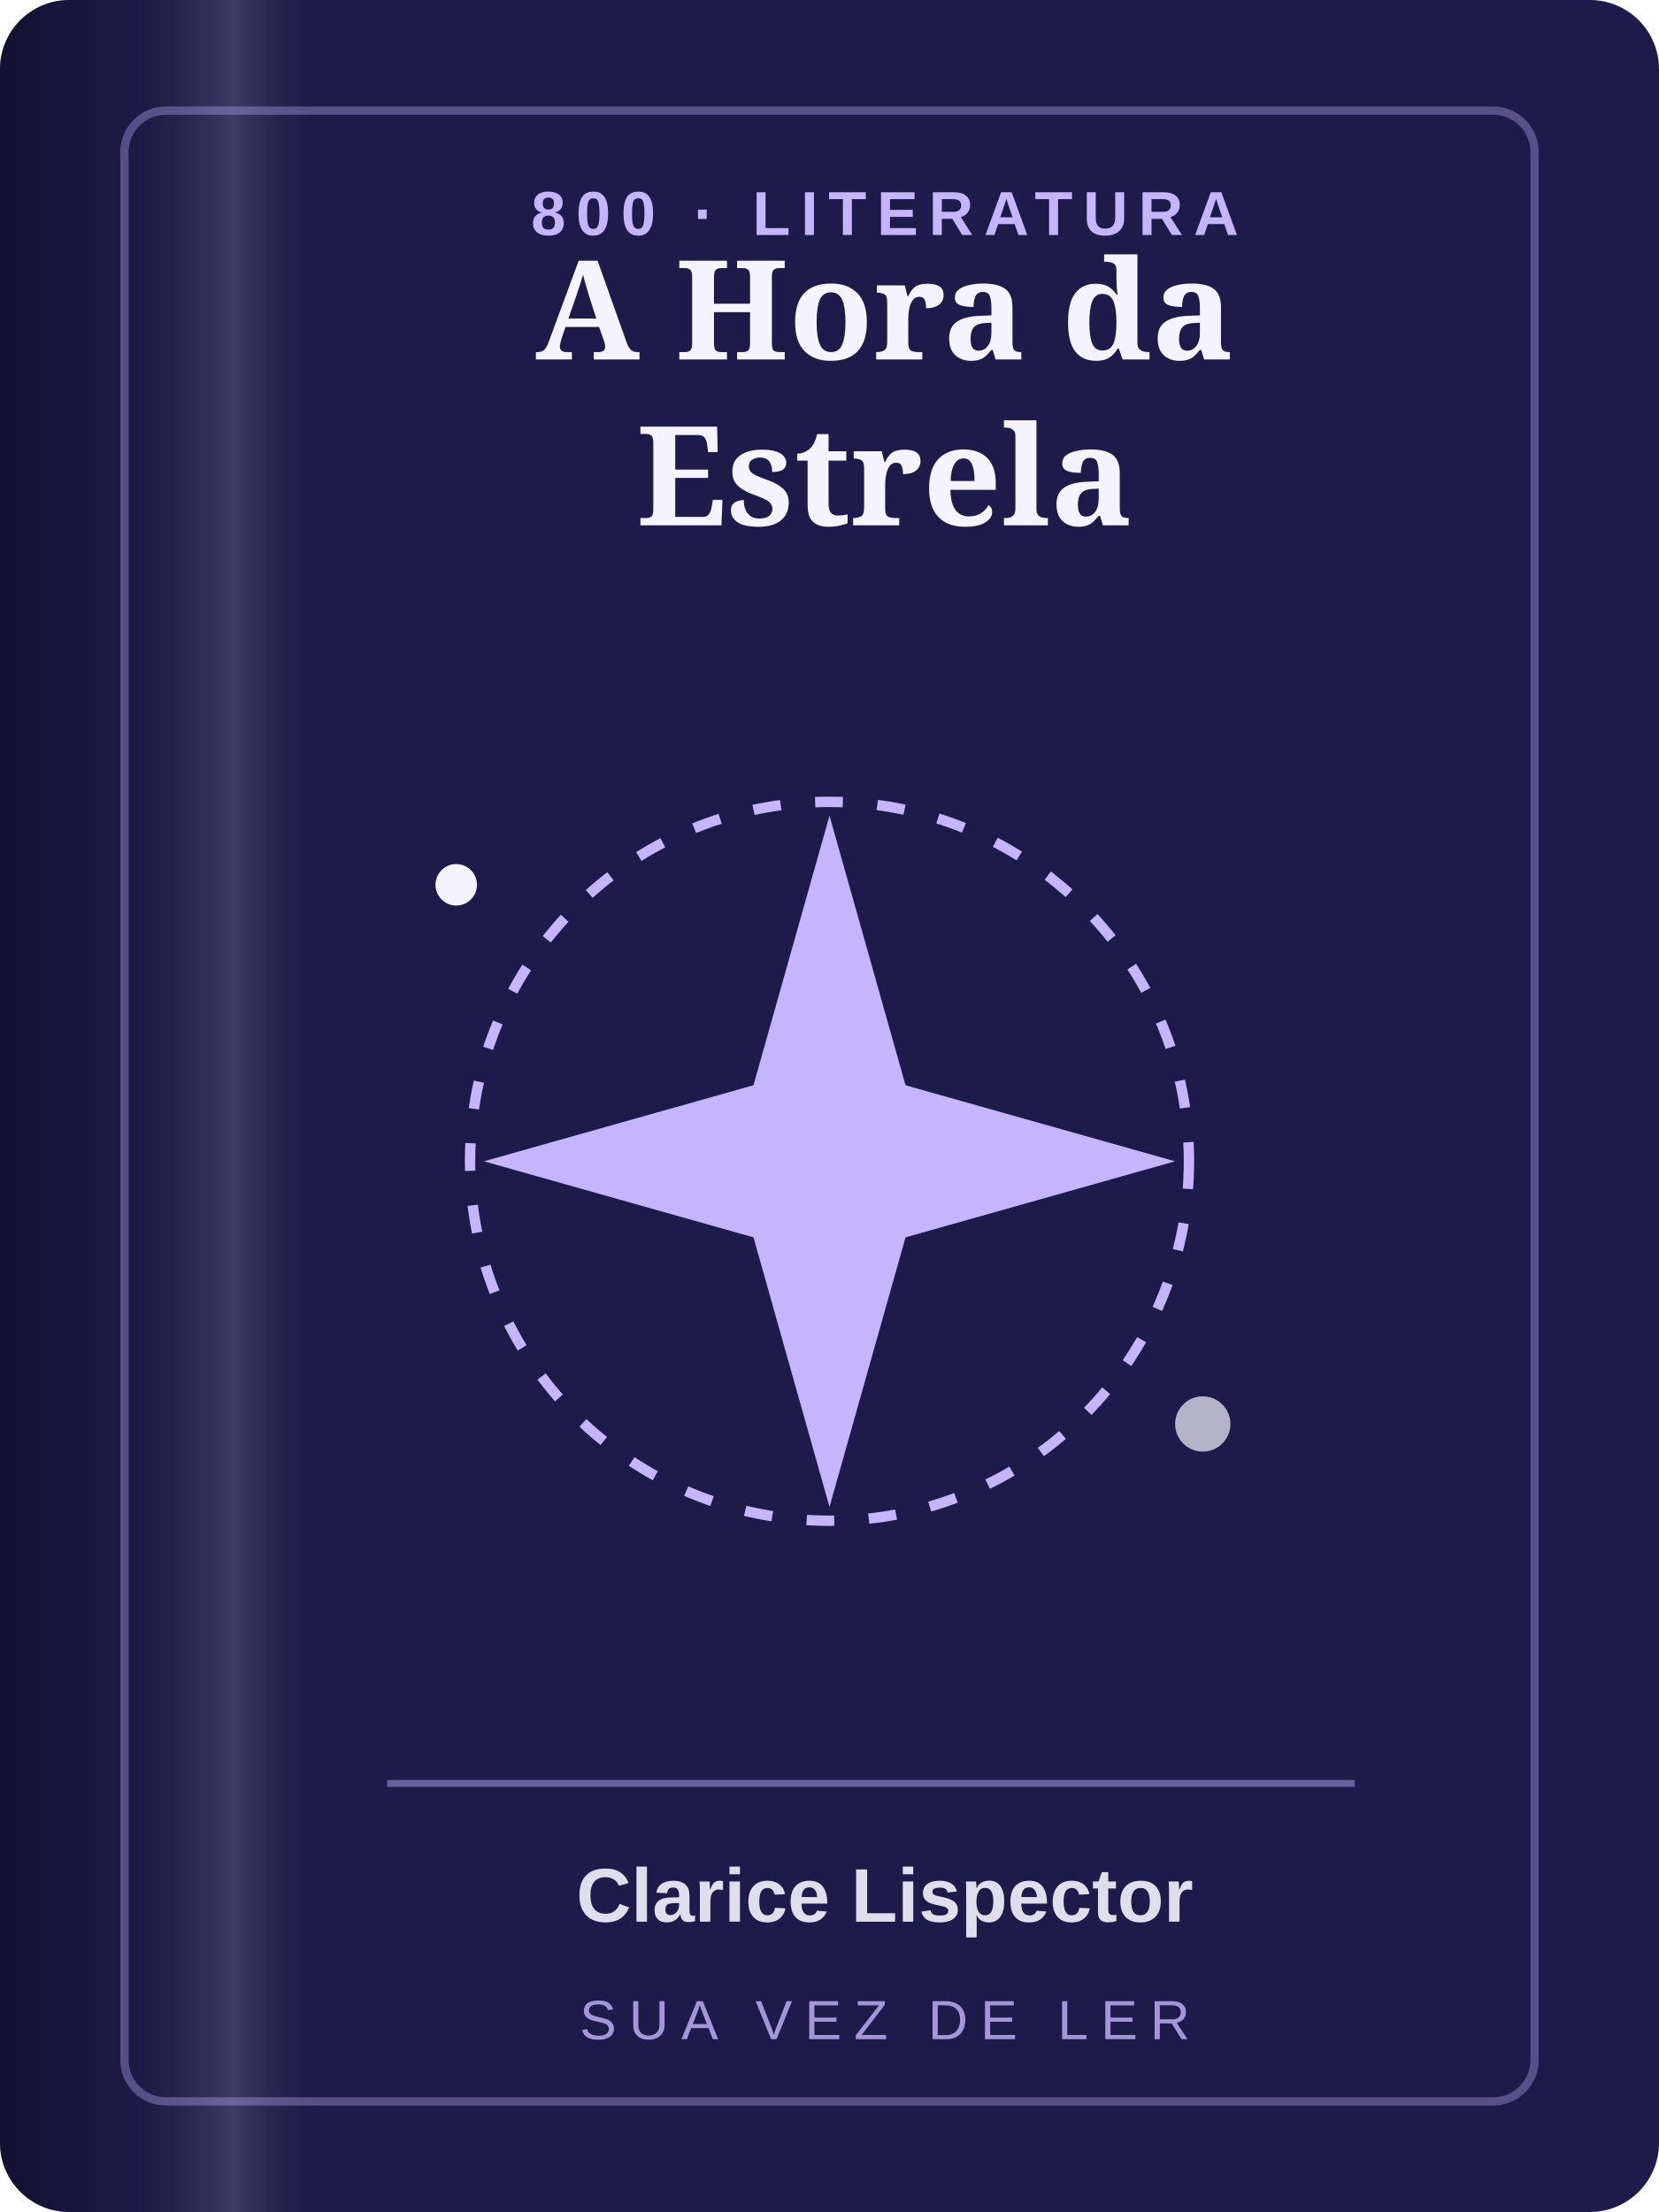
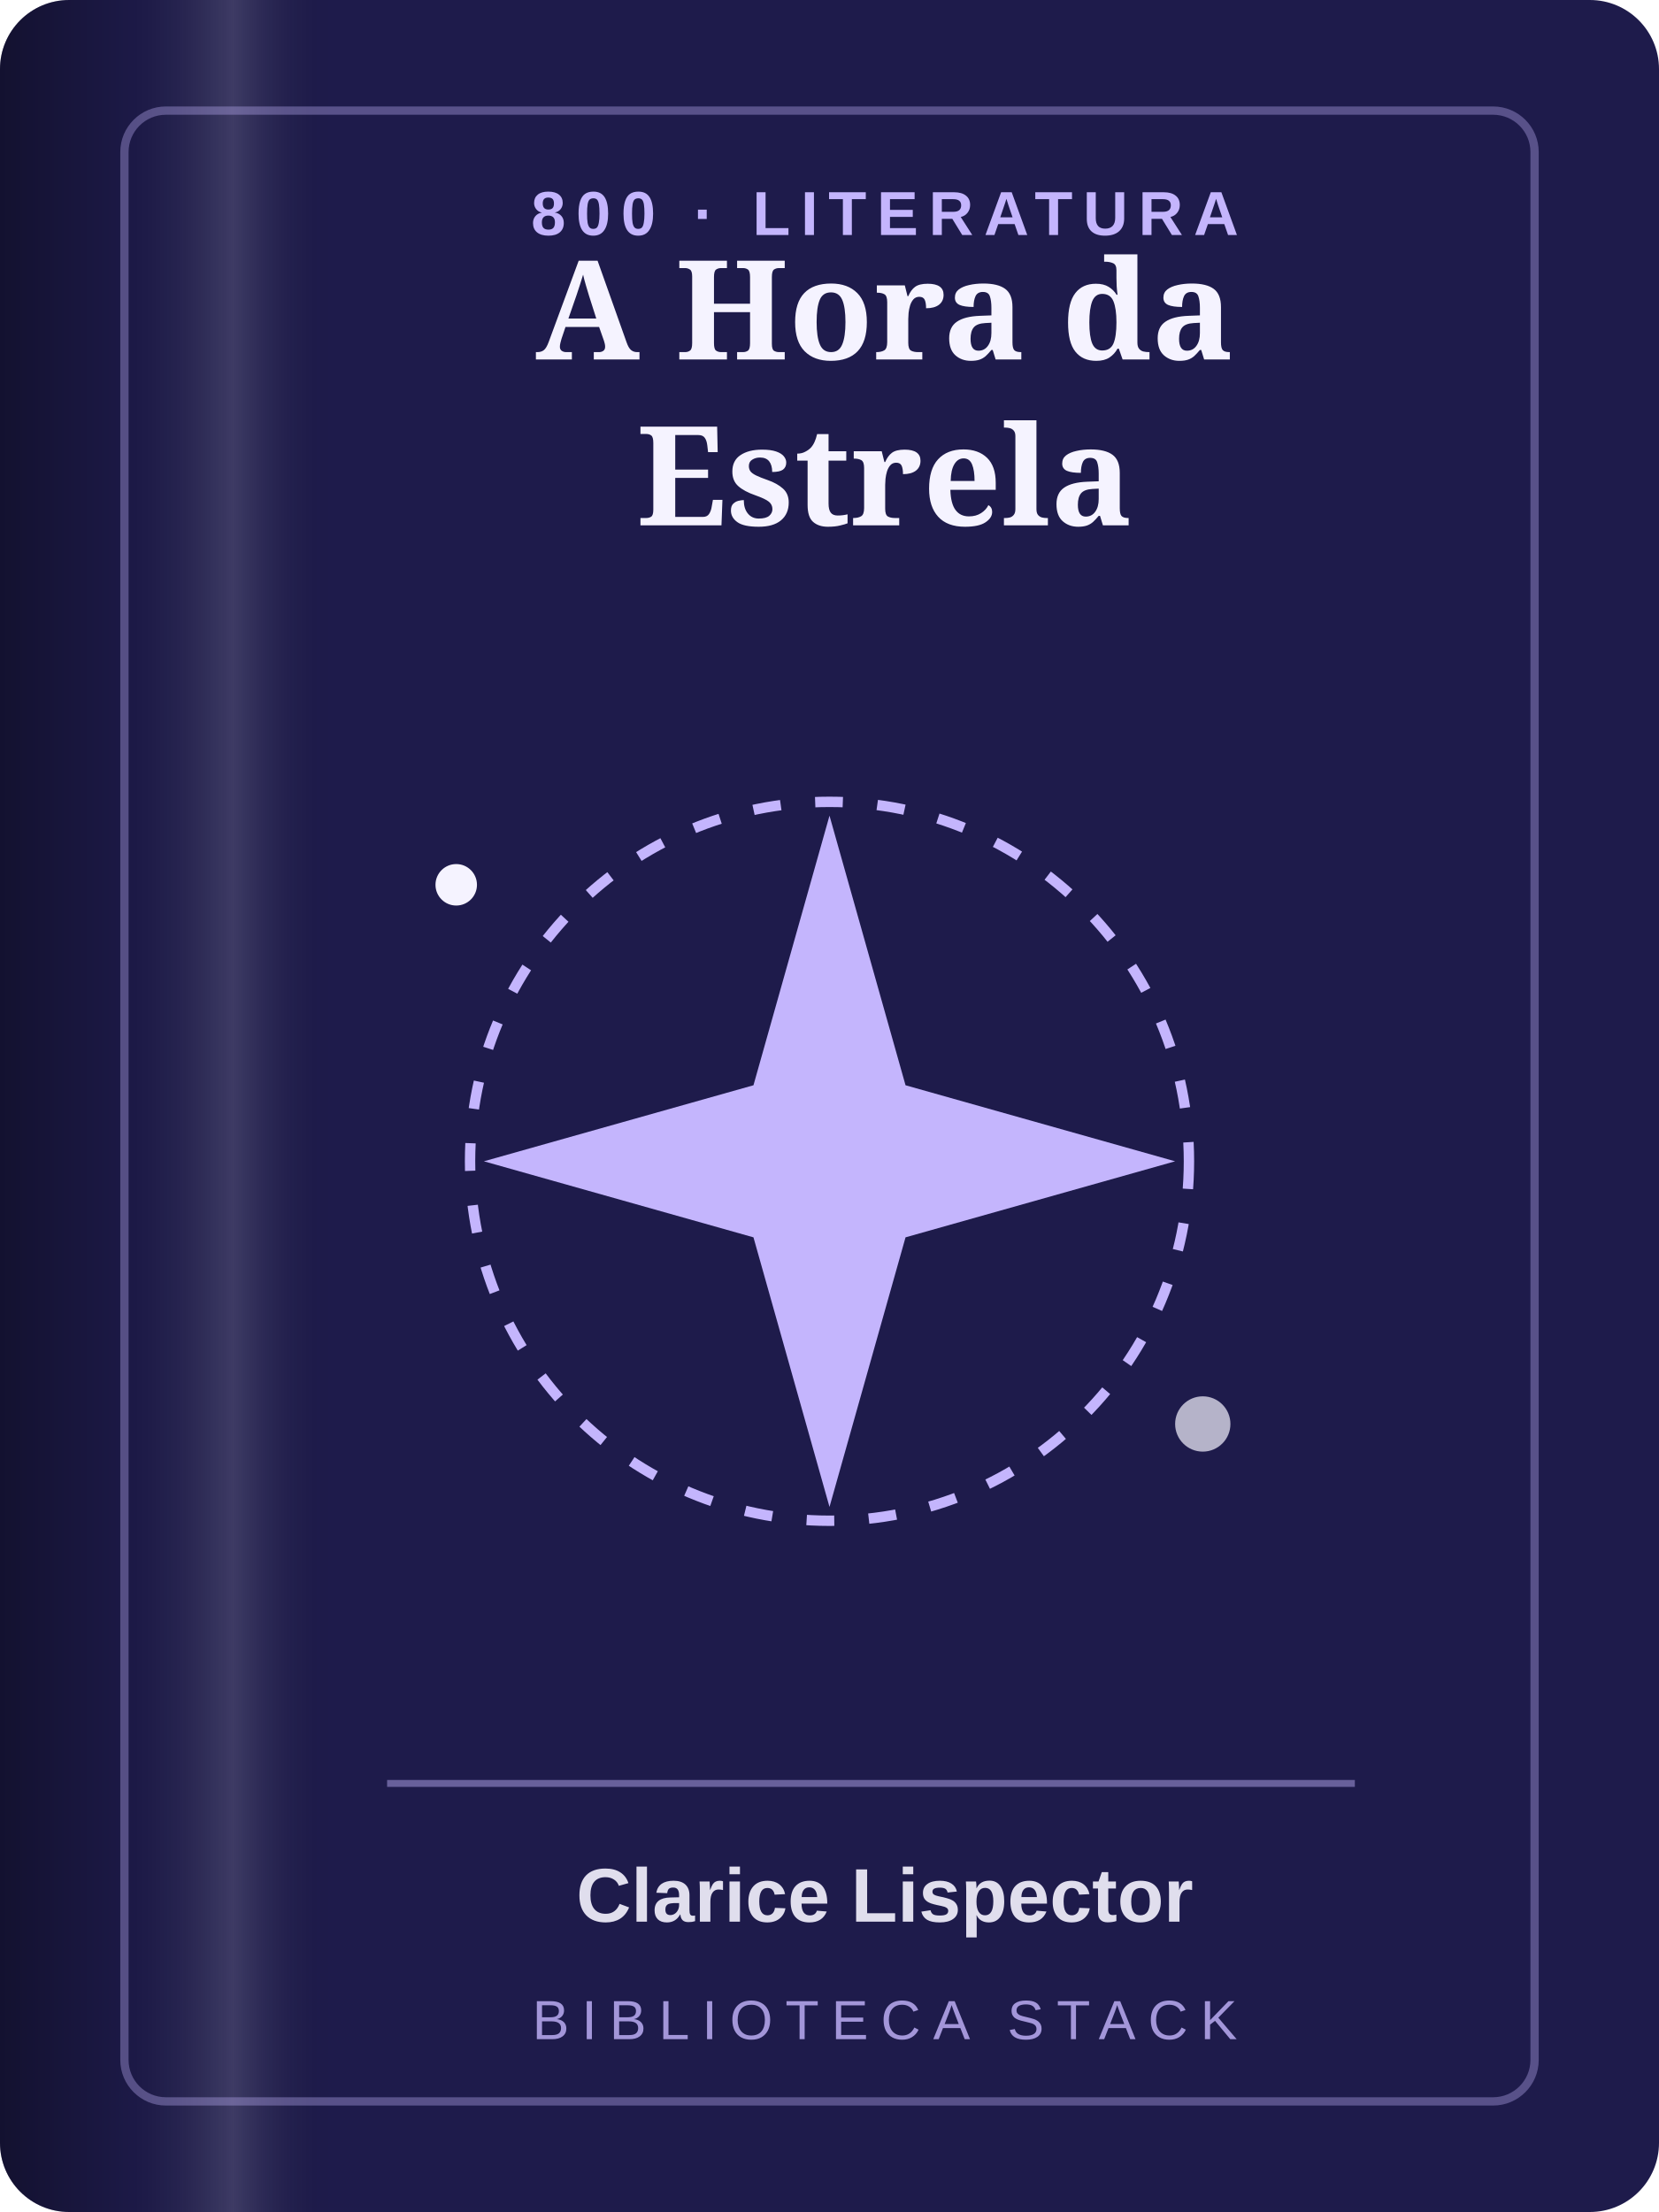
<svg xmlns="http://www.w3.org/2000/svg" viewBox="0 0 240 320" width="240" height="320">
  <defs>
    <linearGradient id="spine3" x1="0" y1="0" x2="1" y2="0">
      <stop offset="0%" stop-color="#000000" stop-opacity="0.36" />
      <stop offset="8%" stop-color="#000000" stop-opacity="0.06" />
      <stop offset="14%" stop-color="#FFFFFF" stop-opacity="0.14" />
      <stop offset="20%" stop-color="#000000" stop-opacity="0" />
    </linearGradient>
  </defs>
  <rect width="240" height="320" rx="10" fill="#1E1B4B" />
  <rect width="240" height="320" rx="10" fill="url(#spine3)" />
  <rect x="18" y="16" width="204" height="288" rx="6" fill="none" stroke="#C4B5FD" stroke-opacity="0.35" stroke-width="1.2" />
  <text x="128" y="34" text-anchor="middle" font-family="Arial, sans-serif" font-size="9" font-weight="700" letter-spacing="1.5" fill="#C4B5FD">800 · LITERATURA</text>
  <text x="128" y="52" text-anchor="middle" font-family="Georgia, serif" font-weight="700" font-size="20" fill="#F5F3FF">A Hora da</text>
  <text x="128" y="76" text-anchor="middle" font-family="Georgia, serif" font-weight="700" font-size="20" fill="#F5F3FF">Estrela</text>
  <circle cx="120" cy="168" r="52" fill="none" stroke="#C4B5FD" stroke-width="1.5" stroke-dasharray="4 5" />
  <path d="M120 118 L131 157 L170 168 L131 179 L120 218 L109 179 L70 168 L109 157 Z" fill="#C4B5FD" />
  <circle cx="66" cy="128" r="3" fill="#F5F3FF" />
  <circle cx="174" cy="206" r="4" fill="#F5F3FF" opacity="0.7" />
  <line x1="56" y1="258" x2="196" y2="258" stroke="#C4B5FD" stroke-opacity="0.45" stroke-width="1" />
  <text x="128" y="278" text-anchor="middle" font-family="Arial, sans-serif" font-size="11" font-weight="600" fill="#F5F3FF" opacity="0.9">Clarice Lispector</text>
-   <text x="128" y="295" text-anchor="middle" font-family="Arial, sans-serif" font-size="8" letter-spacing="1.8" fill="#C4B5FD" opacity="0.8">SUA VEZ DE LER</text>
+   <text x="128" y="295" text-anchor="middle" font-family="Arial, sans-serif" font-size="8" letter-spacing="1.8" fill="#C4B5FD" opacity="0.8">BIBLIOTECA STACK</text>
</svg>
